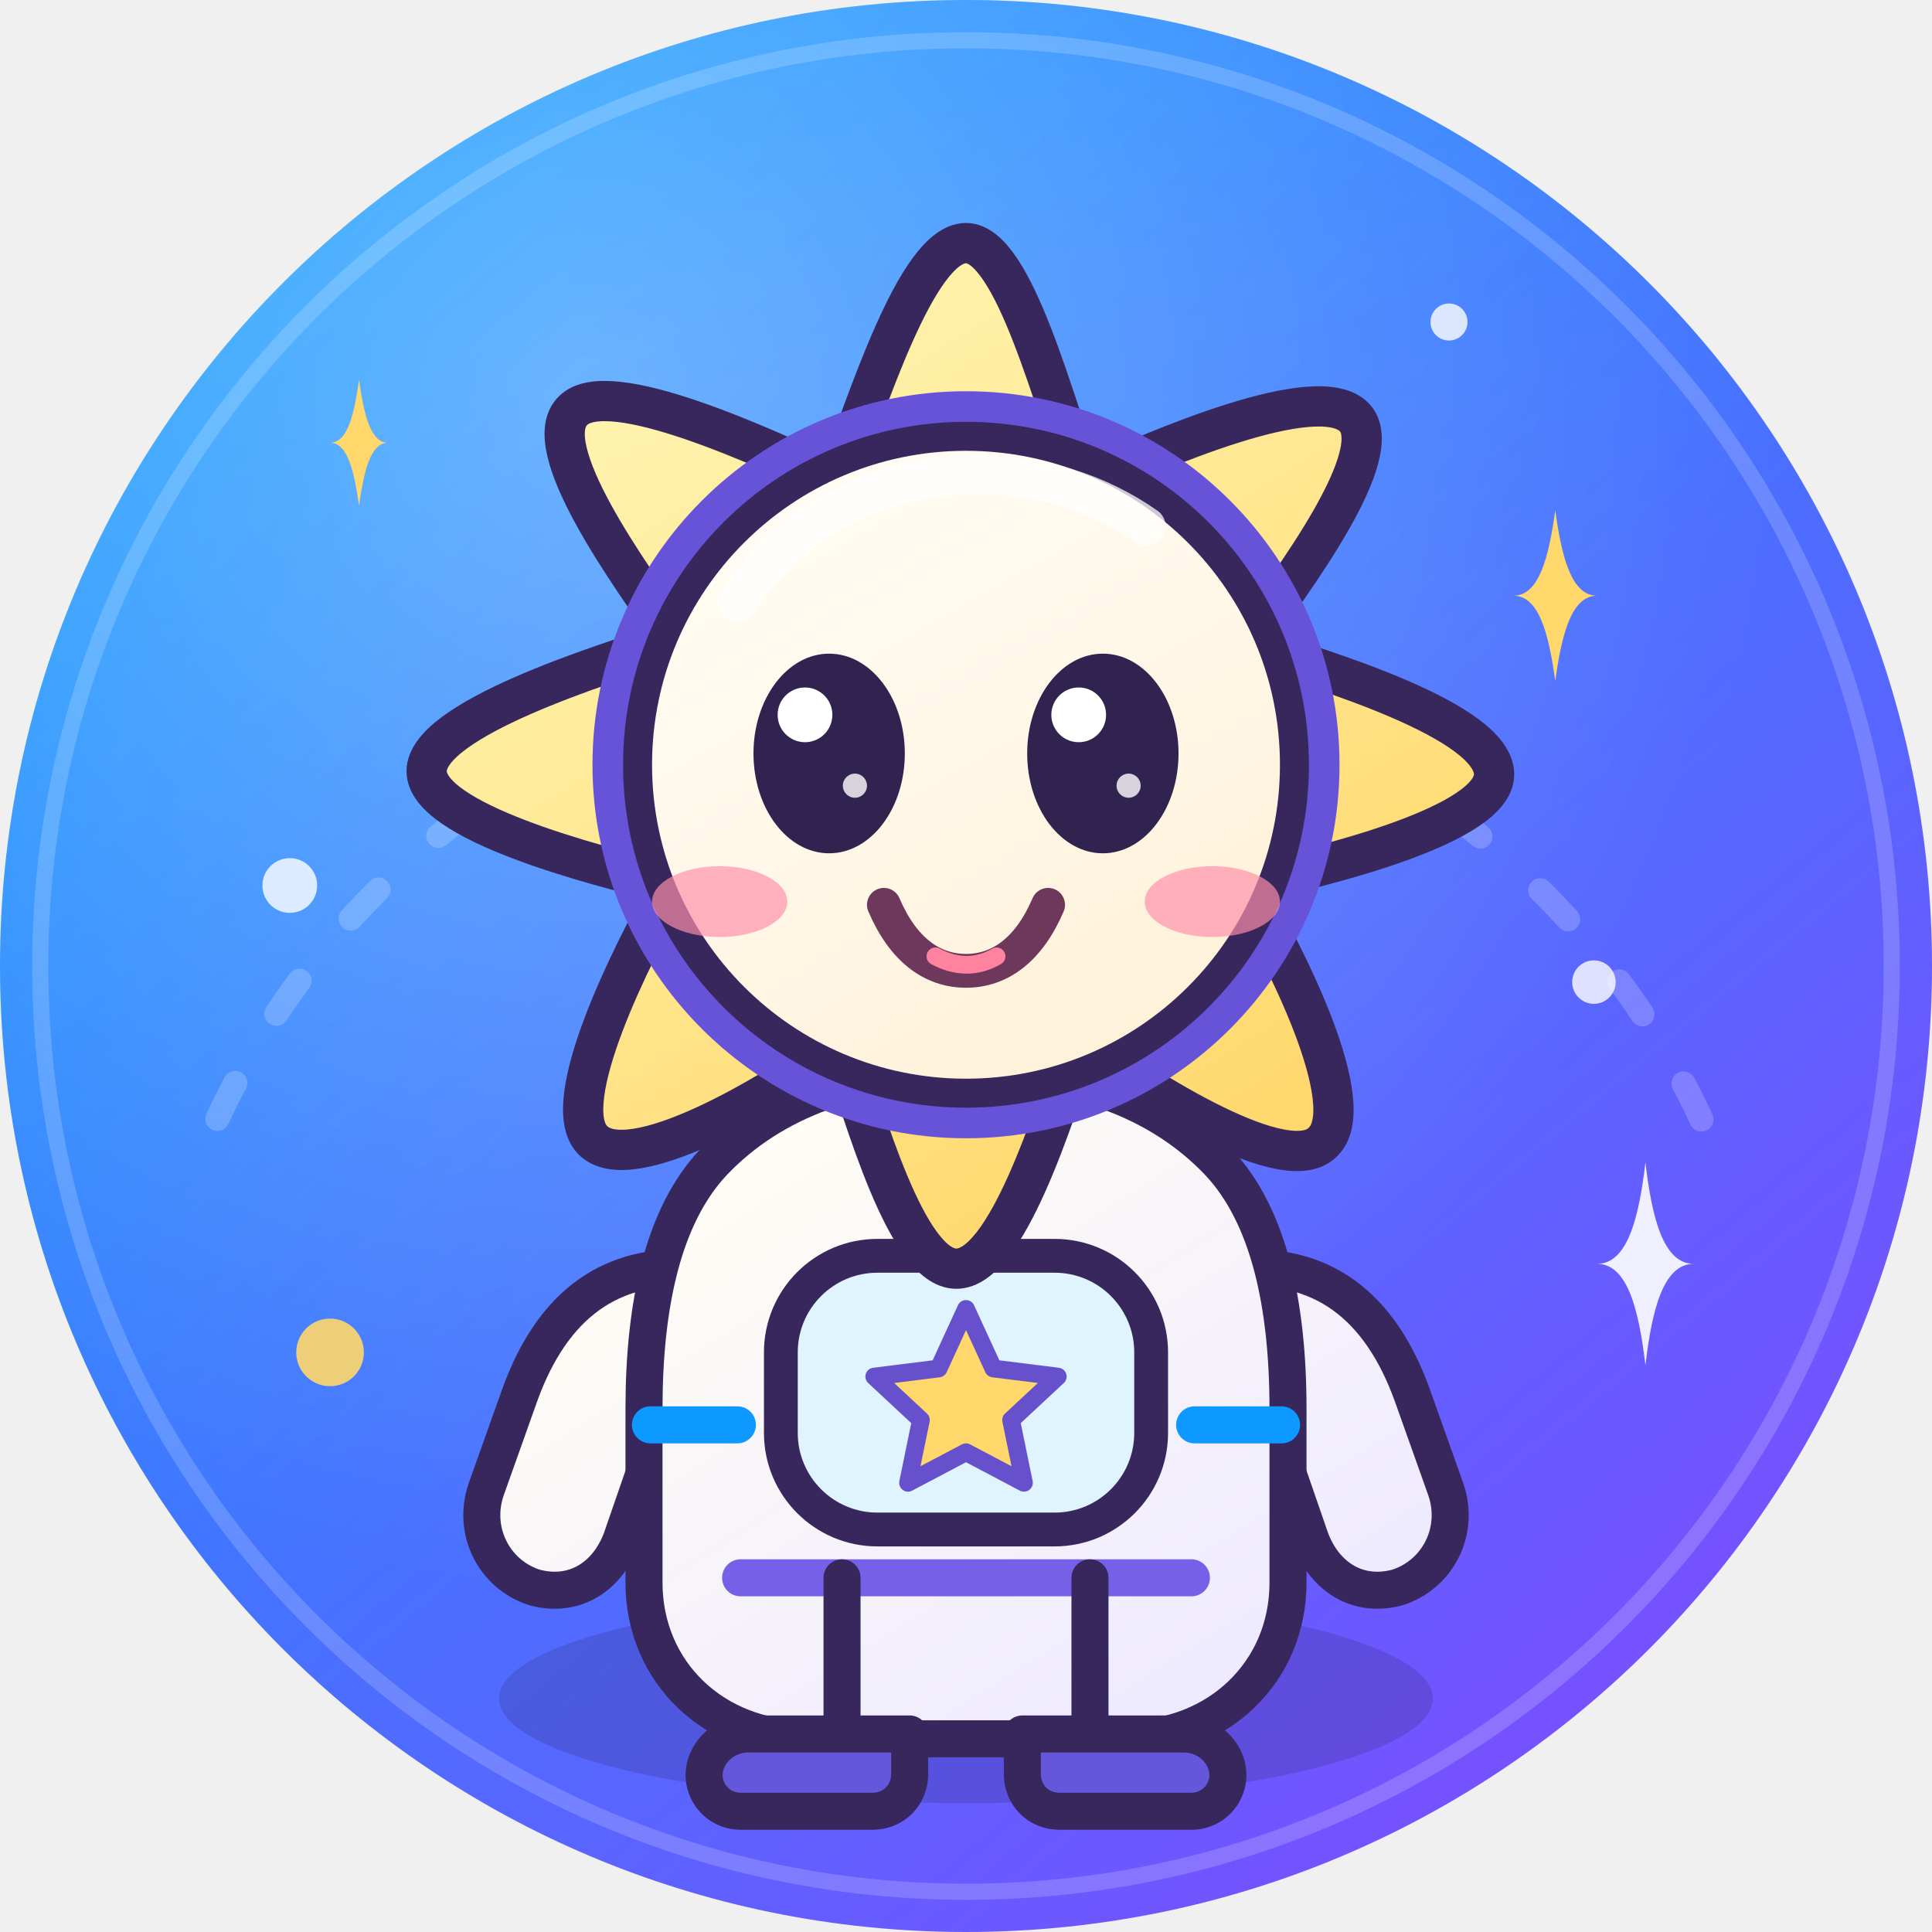
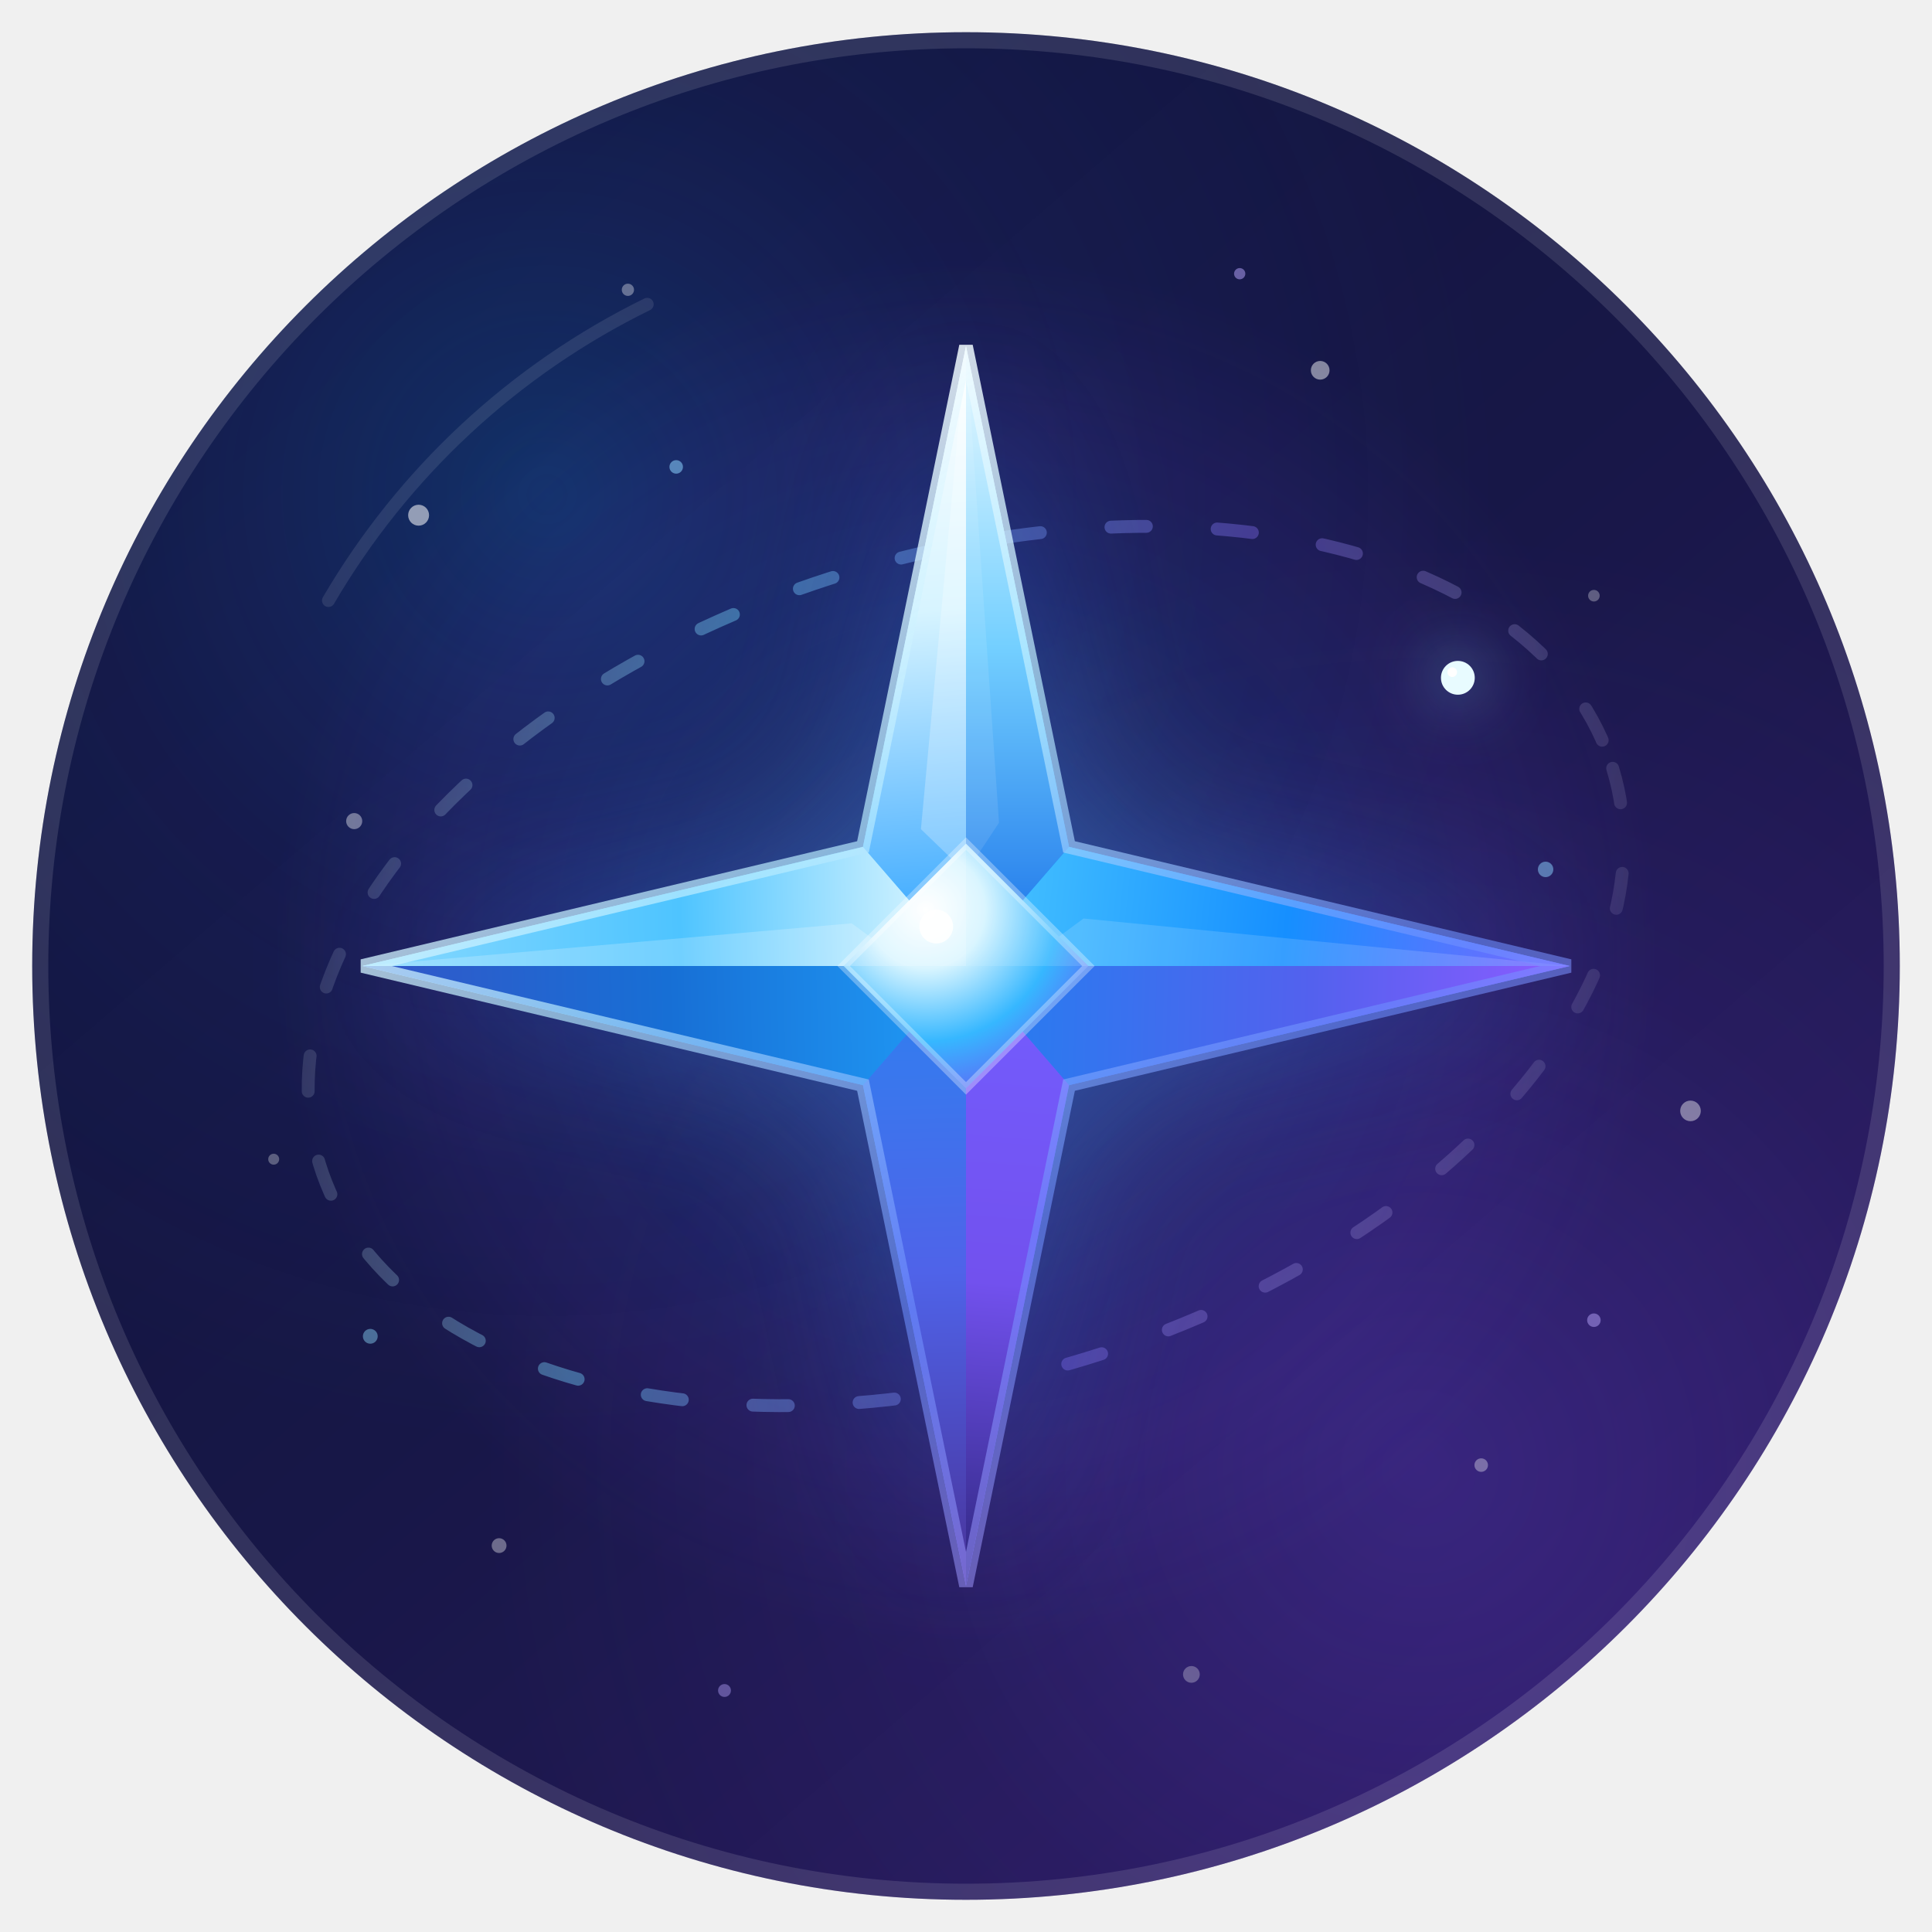
- <svg xmlns="http://www.w3.org/2000/svg" viewBox="0 0 120 120" role="img" aria-label="Polaris 北极星联盟头像">
+ <svg xmlns="http://www.w3.org/2000/svg" viewBox="0 0 120 120" role="img" aria-labelledby="polarisAvatarTitle">
  <defs>
-     <linearGradient id="allianceAvatarBg" x1="18" y1="10" x2="103" y2="112" gradientUnits="userSpaceOnUse">
-       <stop offset="0" stop-color="#0d99ff" />
+     <linearGradient id="polarisAvatarBg" x1="18" y1="12" x2="103" y2="111" gradientUnits="userSpaceOnUse">
+       <stop stop-color="#10143a" />
+       <stop offset=".48" stop-color="#171747" />
+       <stop offset="1" stop-color="#2a1a5e" />
+     </linearGradient>
+     <radialGradient id="polarisAvatarNebulaBlue" cx="0" cy="0" r="1" gradientTransform="translate(34 31) rotate(44) scale(59)" gradientUnits="userSpaceOnUse">
+       <stop stop-color="#0d99ff" stop-opacity=".22" />
+       <stop offset=".48" stop-color="#315ee8" stop-opacity=".08" />
+       <stop offset="1" stop-color="#315ee8" stop-opacity="0" />
+     </radialGradient>
+     <radialGradient id="polarisAvatarNebulaViolet" cx="0" cy="0" r="1" gradientTransform="translate(88 91) rotate(-132) scale(58)" gradientUnits="userSpaceOnUse">
+       <stop stop-color="#7c4dff" stop-opacity=".24" />
+       <stop offset=".55" stop-color="#7c4dff" stop-opacity=".07" />
+       <stop offset="1" stop-color="#7c4dff" stop-opacity="0" />
+     </radialGradient>
+     <radialGradient id="polarisAvatarAurora" cx="0" cy="0" r="1" gradientTransform="translate(60 59) scale(43)" gradientUnits="userSpaceOnUse">
+       <stop stop-color="#dff7ff" stop-opacity=".18" />
+       <stop offset=".24" stop-color="#56c8ff" stop-opacity=".14" />
+       <stop offset=".55" stop-color="#456cff" stop-opacity=".1" />
+       <stop offset=".76" stop-color="#7c4dff" stop-opacity=".07" />
+       <stop offset="1" stop-color="#7c4dff" stop-opacity="0" />
+     </radialGradient>
+     <linearGradient id="polarisAvatarOrbit" x1="23" y1="38" x2="99" y2="82" gradientUnits="userSpaceOnUse">
+       <stop stop-color="#ffffff" stop-opacity=".1" />
+       <stop offset=".28" stop-color="#73d5ff" stop-opacity=".58" />
+       <stop offset=".62" stop-color="#8d76ff" stop-opacity=".5" />
+       <stop offset="1" stop-color="#ffffff" stop-opacity=".08" />
+     </linearGradient>
+     <linearGradient id="polarisAvatarStarBase" x1="38" y1="27" x2="82" y2="94" gradientUnits="userSpaceOnUse">
+       <stop stop-color="#f8fdff" />
+       <stop offset=".18" stop-color="#bceaff" />
+       <stop offset=".43" stop-color="#0d99ff" />
+       <stop offset=".69" stop-color="#4568f2" />
      <stop offset="1" stop-color="#7c4dff" />
    </linearGradient>
-     <radialGradient id="allianceAvatarGlow" cx="0" cy="0" r="1" gradientTransform="translate(36 25) rotate(50) scale(74)" gradientUnits="userSpaceOnUse">
-       <stop stop-color="#ffffff" stop-opacity=".34" />
-       <stop offset="1" stop-color="#ffffff" stop-opacity="0" />
+     <linearGradient id="polarisAvatarNorthLeft" x1="56" y1="22" x2="59" y2="60" gradientUnits="userSpaceOnUse">
+       <stop stop-color="#ffffff" />
+       <stop offset=".42" stop-color="#d7f4ff" />
+       <stop offset="1" stop-color="#279fff" />
+     </linearGradient>
+     <linearGradient id="polarisAvatarNorthRight" x1="62" y1="22" x2="62" y2="60" gradientUnits="userSpaceOnUse">
+       <stop stop-color="#eafaff" />
+       <stop offset=".48" stop-color="#73cfff" />
+       <stop offset="1" stop-color="#176fe8" />
+     </linearGradient>
+     <linearGradient id="polarisAvatarEastTop" x1="60" y1="55" x2="97" y2="59" gradientUnits="userSpaceOnUse">
+       <stop stop-color="#49c6ff" />
+       <stop offset=".54" stop-color="#168fff" />
+       <stop offset="1" stop-color="#7a68ff" />
+     </linearGradient>
+     <linearGradient id="polarisAvatarEastBottom" x1="60" y1="61" x2="97" y2="62" gradientUnits="userSpaceOnUse">
+       <stop stop-color="#237fef" />
+       <stop offset=".58" stop-color="#5361ee" />
+       <stop offset="1" stop-color="#8a5cff" />
+     </linearGradient>
+     <linearGradient id="polarisAvatarSouthRight" x1="64" y1="60" x2="61" y2="98" gradientUnits="userSpaceOnUse">
+       <stop stop-color="#745dff" />
+       <stop offset=".52" stop-color="#7251ee" />
+       <stop offset="1" stop-color="#302882" />
+     </linearGradient>
+     <linearGradient id="polarisAvatarSouthLeft" x1="57" y1="60" x2="58" y2="98" gradientUnits="userSpaceOnUse">
+       <stop stop-color="#2d82f0" />
+       <stop offset=".5" stop-color="#4f63e9" />
+       <stop offset="1" stop-color="#49349c" />
+     </linearGradient>
+     <linearGradient id="polarisAvatarWestBottom" x1="23" y1="63" x2="60" y2="62" gradientUnits="userSpaceOnUse">
+       <stop stop-color="#3357c8" />
+       <stop offset=".5" stop-color="#176fd5" />
+       <stop offset="1" stop-color="#209cf7" />
+     </linearGradient>
+     <linearGradient id="polarisAvatarWestTop" x1="23" y1="58" x2="60" y2="57" gradientUnits="userSpaceOnUse">
+       <stop stop-color="#87d9ff" />
+       <stop offset=".52" stop-color="#4ec4ff" />
+       <stop offset="1" stop-color="#e7faff" />
+     </linearGradient>
+     <radialGradient id="polarisAvatarCore" cx="0" cy="0" r="1" gradientTransform="translate(57.5 56.5) rotate(47) scale(13)" gradientUnits="userSpaceOnUse">
+       <stop stop-color="#ffffff" />
+       <stop offset=".28" stop-color="#d9f5ff" />
+       <stop offset=".63" stop-color="#36b7ff" />
+       <stop offset="1" stop-color="#6855f4" />
    </radialGradient>
-     <linearGradient id="allianceAvatarStar" x1="43" y1="22" x2="76" y2="75" gradientUnits="userSpaceOnUse">
-       <stop stop-color="#fff3ad" />
-       <stop offset="1" stop-color="#ffd76a" />
+     <linearGradient id="polarisAvatarEdge" x1="41" y1="27" x2="83" y2="92" gradientUnits="userSpaceOnUse">
+       <stop stop-color="#ffffff" stop-opacity=".9" />
+       <stop offset=".35" stop-color="#b8ecff" stop-opacity=".68" />
+       <stop offset=".7" stop-color="#6d8fff" stop-opacity=".58" />
+       <stop offset="1" stop-color="#b59cff" stop-opacity=".5" />
    </linearGradient>
-     <linearGradient id="allianceAvatarFace" x1="48" y1="30" x2="69" y2="67" gradientUnits="userSpaceOnUse">
-       <stop stop-color="#fffdf5" />
-       <stop offset="1" stop-color="#fff1d8" />
-     </linearGradient>
-     <linearGradient id="allianceAvatarSuit" x1="48" y1="70" x2="72" y2="108" gradientUnits="userSpaceOnUse">
-       <stop stop-color="#fffdf5" />
-       <stop offset="1" stop-color="#eeeaff" />
-     </linearGradient>
+     <filter id="polarisAvatarStarGlow" x="-45%" y="-45%" width="190%" height="190%" color-interpolation-filters="sRGB">
+       <feGaussianBlur stdDeviation="5.2" />
+     </filter>
+     <filter id="polarisAvatarPinGlow" x="-250%" y="-250%" width="600%" height="600%" color-interpolation-filters="sRGB">
+       <feGaussianBlur stdDeviation="2" />
+     </filter>
+     <clipPath id="polarisAvatarClip">
+       <circle cx="60" cy="60" r="58" />
+     </clipPath>
  </defs>
-   <circle cx="60" cy="60" r="60" fill="url(#allianceAvatarBg)" />
-   <circle cx="60" cy="60" r="60" fill="url(#allianceAvatarGlow)" />
-   <circle cx="60" cy="60" r="57.5" fill="none" stroke="#ffffff" stroke-opacity=".18" />
-   <path d="M13.5 69.5c8.3-17.8 26.3-29 46.1-29 21.2 0 39.7 12.9 47.1 31.4" fill="none" stroke="#ffffff" stroke-width="1.5" stroke-linecap="round" stroke-dasharray="2.5 5" opacity=".2" />
-   <g fill="#fff" opacity=".8">
-     <circle cx="18" cy="55" r="1.7" />
-     <circle cx="99" cy="61" r="1.35" />
-     <circle cx="90" cy="20" r="1.15" />
+   <g clip-path="url(#polarisAvatarClip)">
+     <circle cx="60" cy="60" r="58" fill="url(#polarisAvatarBg)" />
+     <circle cx="60" cy="60" r="58" fill="url(#polarisAvatarNebulaBlue)" />
+     <circle cx="60" cy="60" r="58" fill="url(#polarisAvatarNebulaViolet)" />
+     <g fill="#ffffff">
+       <circle cx="26" cy="32" r=".65" opacity=".54" />
+       <circle cx="39" cy="18" r=".38" opacity=".35" />
+       <circle cx="82" cy="23" r=".58" opacity=".48" />
+       <circle cx="99" cy="37" r=".36" opacity=".3" />
+       <circle cx="105" cy="69" r=".64" opacity=".42" />
+       <circle cx="92" cy="91" r=".42" opacity=".34" />
+       <circle cx="74" cy="104" r=".52" opacity=".28" />
+       <circle cx="31" cy="96" r=".46" opacity=".36" />
+       <circle cx="17" cy="72" r=".34" opacity=".3" />
+       <circle cx="22" cy="51" r=".5" opacity=".4" />
+     </g>
+     <g fill="#8ddcff">
+       <circle cx="42" cy="29" r=".42" opacity=".54" />
+       <circle cx="96" cy="54" r=".48" opacity=".5" />
+       <circle cx="23" cy="83" r=".46" opacity=".44" />
+     </g>
+     <g fill="#b9a7ff">
+       <circle cx="77" cy="17" r=".35" opacity=".5" />
+       <circle cx="99" cy="82" r=".42" opacity=".48" />
+       <circle cx="45" cy="105" r=".4" opacity=".42" />
+     </g>
+     <circle cx="60" cy="59" r="43" fill="url(#polarisAvatarAurora)" />
+     <ellipse cx="60" cy="60" rx="42" ry="25.5" transform="rotate(-17 60 60)" fill="none" stroke="url(#polarisAvatarOrbit)" stroke-width=".8" stroke-linecap="round" stroke-dasharray="2.2 4.4" opacity=".7" />
+     <path d="M92.1 42.1a1.55 1.55 0 1 1-3.1 0 1.55 1.55 0 0 1 3.1 0Z" fill="#90e0ff" opacity=".4" filter="url(#polarisAvatarPinGlow)" />
+     <circle cx="90.55" cy="42.1" r="1.05" fill="#e8fbff" />
+     <circle cx="90.2" cy="41.75" r=".3" fill="#ffffff" />
+     <path d="M60 21.5 66.4 52.6 97.5 60 66.4 67.4 60 98.5 53.6 67.4 22.5 60 53.6 52.6Z" fill="#3f76ef" opacity=".42" filter="url(#polarisAvatarStarGlow)" />
+     <path d="M60 21.5 66.4 52.6 97.5 60 66.4 67.4 60 98.5 53.6 67.4 22.5 60 53.6 52.6Z" fill="url(#polarisAvatarStarBase)" />
+     <path d="M60 21.5 60 60 53.6 52.6Z" fill="url(#polarisAvatarNorthLeft)" />
+     <path d="M60 21.5 66.4 52.6 60 60Z" fill="url(#polarisAvatarNorthRight)" />
+     <path d="M97.5 60 60 60 66.4 52.6Z" fill="url(#polarisAvatarEastTop)" />
+     <path d="M97.5 60 66.4 67.4 60 60Z" fill="url(#polarisAvatarEastBottom)" />
+     <path d="M60 98.5 60 60 66.4 67.4Z" fill="url(#polarisAvatarSouthRight)" />
+     <path d="M60 98.5 53.6 67.4 60 60Z" fill="url(#polarisAvatarSouthLeft)" />
+     <path d="M22.5 60 60 60 53.6 67.4Z" fill="url(#polarisAvatarWestBottom)" />
+     <path d="M22.5 60 53.6 52.6 60 60Z" fill="url(#polarisAvatarWestTop)" />
+     <path d="M60 21.5 60 54.2 57.2 51.5Z" fill="#ffffff" opacity=".25" />
+     <path d="M60 21.5 62.05 51.1 60 54.2Z" fill="#ffffff" opacity=".1" />
+     <path d="M97.5 60 67.3 57.05 63.3 60Z" fill="#ffffff" opacity=".14" />
+     <path d="M22.5 60 52.9 57.35 56.5 60Z" fill="#ffffff" opacity=".2" />
+     <path d="M60 52.4 67.6 60 60 67.6 52.4 60Z" fill="url(#polarisAvatarCore)" stroke="#ffffff" stroke-opacity=".32" stroke-width=".55" />
+     <path d="M60 52.4 60 60 52.4 60Z" fill="#ffffff" opacity=".2" />
+     <path d="M60 52.4 67.6 60 60 60Z" fill="#dff8ff" opacity=".14" />
+     <circle cx="58.15" cy="57.55" r="1.05" fill="#ffffff" opacity=".9" />
+     <path d="M60 21.5 66.4 52.6 97.5 60 66.4 67.4 60 98.5 53.6 67.4 22.5 60 53.6 52.6Z" fill="none" stroke="url(#polarisAvatarEdge)" stroke-width=".85" stroke-linejoin="miter" />
  </g>
-   <g fill="#ffd76a">
-     <path d="M20.5 27.5c1.1 0 1.5-1.8 1.8-3.9.3 2.1.7 3.9 1.8 3.9-1.1 0-1.5 1.8-1.8 3.9-.3-2.1-.7-3.9-1.8-3.9Z" />
-     <path d="M94 37c1.6 0 2.2-2.4 2.6-5.3.4 2.9 1 5.3 2.6 5.3-1.6 0-2.2 2.4-2.6 5.3-.4-2.9-1-5.3-2.6-5.3Z" />
-   </g>
-   <ellipse cx="60" cy="105.5" rx="29" ry="6.5" fill="#261c5f" opacity=".2" />
-   <g stroke="#37275d" stroke-width="2.3" stroke-linecap="round" stroke-linejoin="round">
-     <path d="M43.4 78.8c-5.5-.5-9.1 2.3-11.1 7.8l-2.1 5.9c-.9 2.6.5 5.3 3 6.1 2.6.7 4.7-.8 5.5-3.3l1.9-5.5c.8-2.2 2-3.1 4-3.1" fill="url(#allianceAvatarSuit)" />
-     <path d="M76.6 78.8c5.5-.5 9.1 2.3 11.1 7.8l2.1 5.9c.9 2.6-.5 5.3-3 6.1-2.6.7-4.7-.8-5.5-3.3l-1.9-5.5c-.8-2.2-2-3.1-4-3.1" fill="url(#allianceAvatarSuit)" />
-     <path d="M44.3 72.2c3.7-3.9 9.1-5.8 15.7-5.8s12 1.9 15.7 5.8c3.1 3.3 4.3 8.8 4.3 15.3v10.8c0 5.6-4.4 9.7-10 9.7H50c-5.6 0-10-4.1-10-9.7V87.5c0-6.5 1.2-12 4.3-15.3Z" fill="url(#allianceAvatarSuit)" />
-     <path d="M40.4 88.5h5.4" fill="none" stroke="#0d99ff" />
-     <path d="M74.2 88.5h5.4" fill="none" stroke="#0d99ff" />
-     <path d="M46 98h28" fill="none" stroke="#7660e8" />
-     <path d="M52.3 98v9.7M67.7 98v9.7" fill="none" />
-     <path d="M46.5 107.7h10v2.5c0 1.3-1 2.3-2.3 2.3H46c-1.6 0-2.7-1.6-2.1-3.1.4-1 1.4-1.7 2.6-1.7ZM73.5 107.7h-10v2.5c0 1.3 1 2.3 2.3 2.3H74c1.6 0 2.7-1.6 2.1-3.1-.4-1-1.4-1.7-2.6-1.7Z" fill="#6557db" />
-   </g>
-   <rect x="48.5" y="78" width="23" height="17" rx="6" fill="#dff4ff" stroke="#37275d" stroke-width="2.1" />
-   <path d="M60 81.3 61.7 85l4 .5-2.9 2.7.8 3.9-3.6-1.9-3.6 1.9.8-3.9-2.9-2.7 4-.5 1.7-3.7Z" fill="#ffd76a" stroke="#6750cc" stroke-width="1.1" stroke-linejoin="round" />
-   <path d="M60 15.1c3 0 5.5 10.2 7.3 14.9 4.6-2.1 14.5-6.4 16.8-4.1 2.2 2.2-3.8 10.2-6.7 14.2 4.9 1.5 15.4 4.7 15.4 8 0 3.1-10.3 5.7-15.6 6.8 2.7 4.5 7.3 13.7 5 16-2.2 2.4-10.9-3.1-15.2-6.2-1.6 4.8-4.5 14.1-7.6 14.1s-5.7-9.5-7.2-13.9c-4.4 3.2-13.1 8.3-15.4 5.9-2.2-2.3 2.4-11.5 4.9-15.9-5.1-1.2-15.2-3.9-15.2-7 0-3.2 10.7-6.6 15.5-8.1-2.9-4.1-8.7-12.1-6.4-14.3 2.2-2.2 11.9 2.3 16.4 4.4 1.8-4.6 4.9-14.8 8-14.8Z" fill="url(#allianceAvatarStar)" stroke="#37275d" stroke-width="2.5" stroke-linejoin="round" />
-   <circle cx="60" cy="47.5" r="23.2" fill="#6753d7" />
-   <circle cx="60" cy="47.5" r="20.4" fill="url(#allianceAvatarFace)" stroke="#37275d" stroke-width="1.8" />
-   <path d="M45.8 37.4c3.5-5.2 8.7-7.9 15-7.9 3.9 0 7.4 1.1 10.4 3.2" fill="none" stroke="#ffffff" stroke-width="2.4" stroke-linecap="round" opacity=".75" />
-   <g fill="#30234f">
-     <ellipse cx="51.5" cy="46.8" rx="4.7" ry="6.2" />
-     <ellipse cx="68.5" cy="46.8" rx="4.7" ry="6.2" />
-   </g>
-   <g fill="#fff">
-     <circle cx="50" cy="44.4" r="1.7" />
-     <circle cx="67" cy="44.4" r="1.7" />
-     <circle cx="53.1" cy="48.8" r=".75" opacity=".8" />
-     <circle cx="70.1" cy="48.8" r=".75" opacity=".8" />
-   </g>
-   <g fill="#ff8fa9" opacity=".68">
-     <ellipse cx="44.7" cy="56" rx="4.2" ry="2.2" />
-     <ellipse cx="75.3" cy="56" rx="4.2" ry="2.2" />
-   </g>
-   <path d="M54.9 56.2c1.2 2.8 3 4.1 5.1 4.1s3.9-1.3 5.1-4.1" fill="none" stroke="#6d385b" stroke-width="2.1" stroke-linecap="round" />
-   <path d="M58.1 59.4c1.3.7 2.6.7 3.8 0" fill="none" stroke="#ff829f" stroke-width="1.1" stroke-linecap="round" />
-   <path d="M99.2 78.5c1.9 0 2.6-2.9 3-6.3.4 3.4 1.1 6.3 3 6.3-1.9 0-2.6 2.9-3 6.3-.4-3.4-1.1-6.3-3-6.3Z" fill="#fff" opacity=".9" />
-   <circle cx="20.5" cy="84" r="2.1" fill="#ffd76a" opacity=".9" />
+   <circle cx="60" cy="60" r="57.5" fill="none" stroke="#ffffff" stroke-opacity=".12" stroke-width="1" />
+   <path d="M20.4 37.3A46.8 46.8 0 0 1 40.2 18.9" fill="none" stroke="#ffffff" stroke-opacity=".1" stroke-width=".8" stroke-linecap="round" />
</svg>
